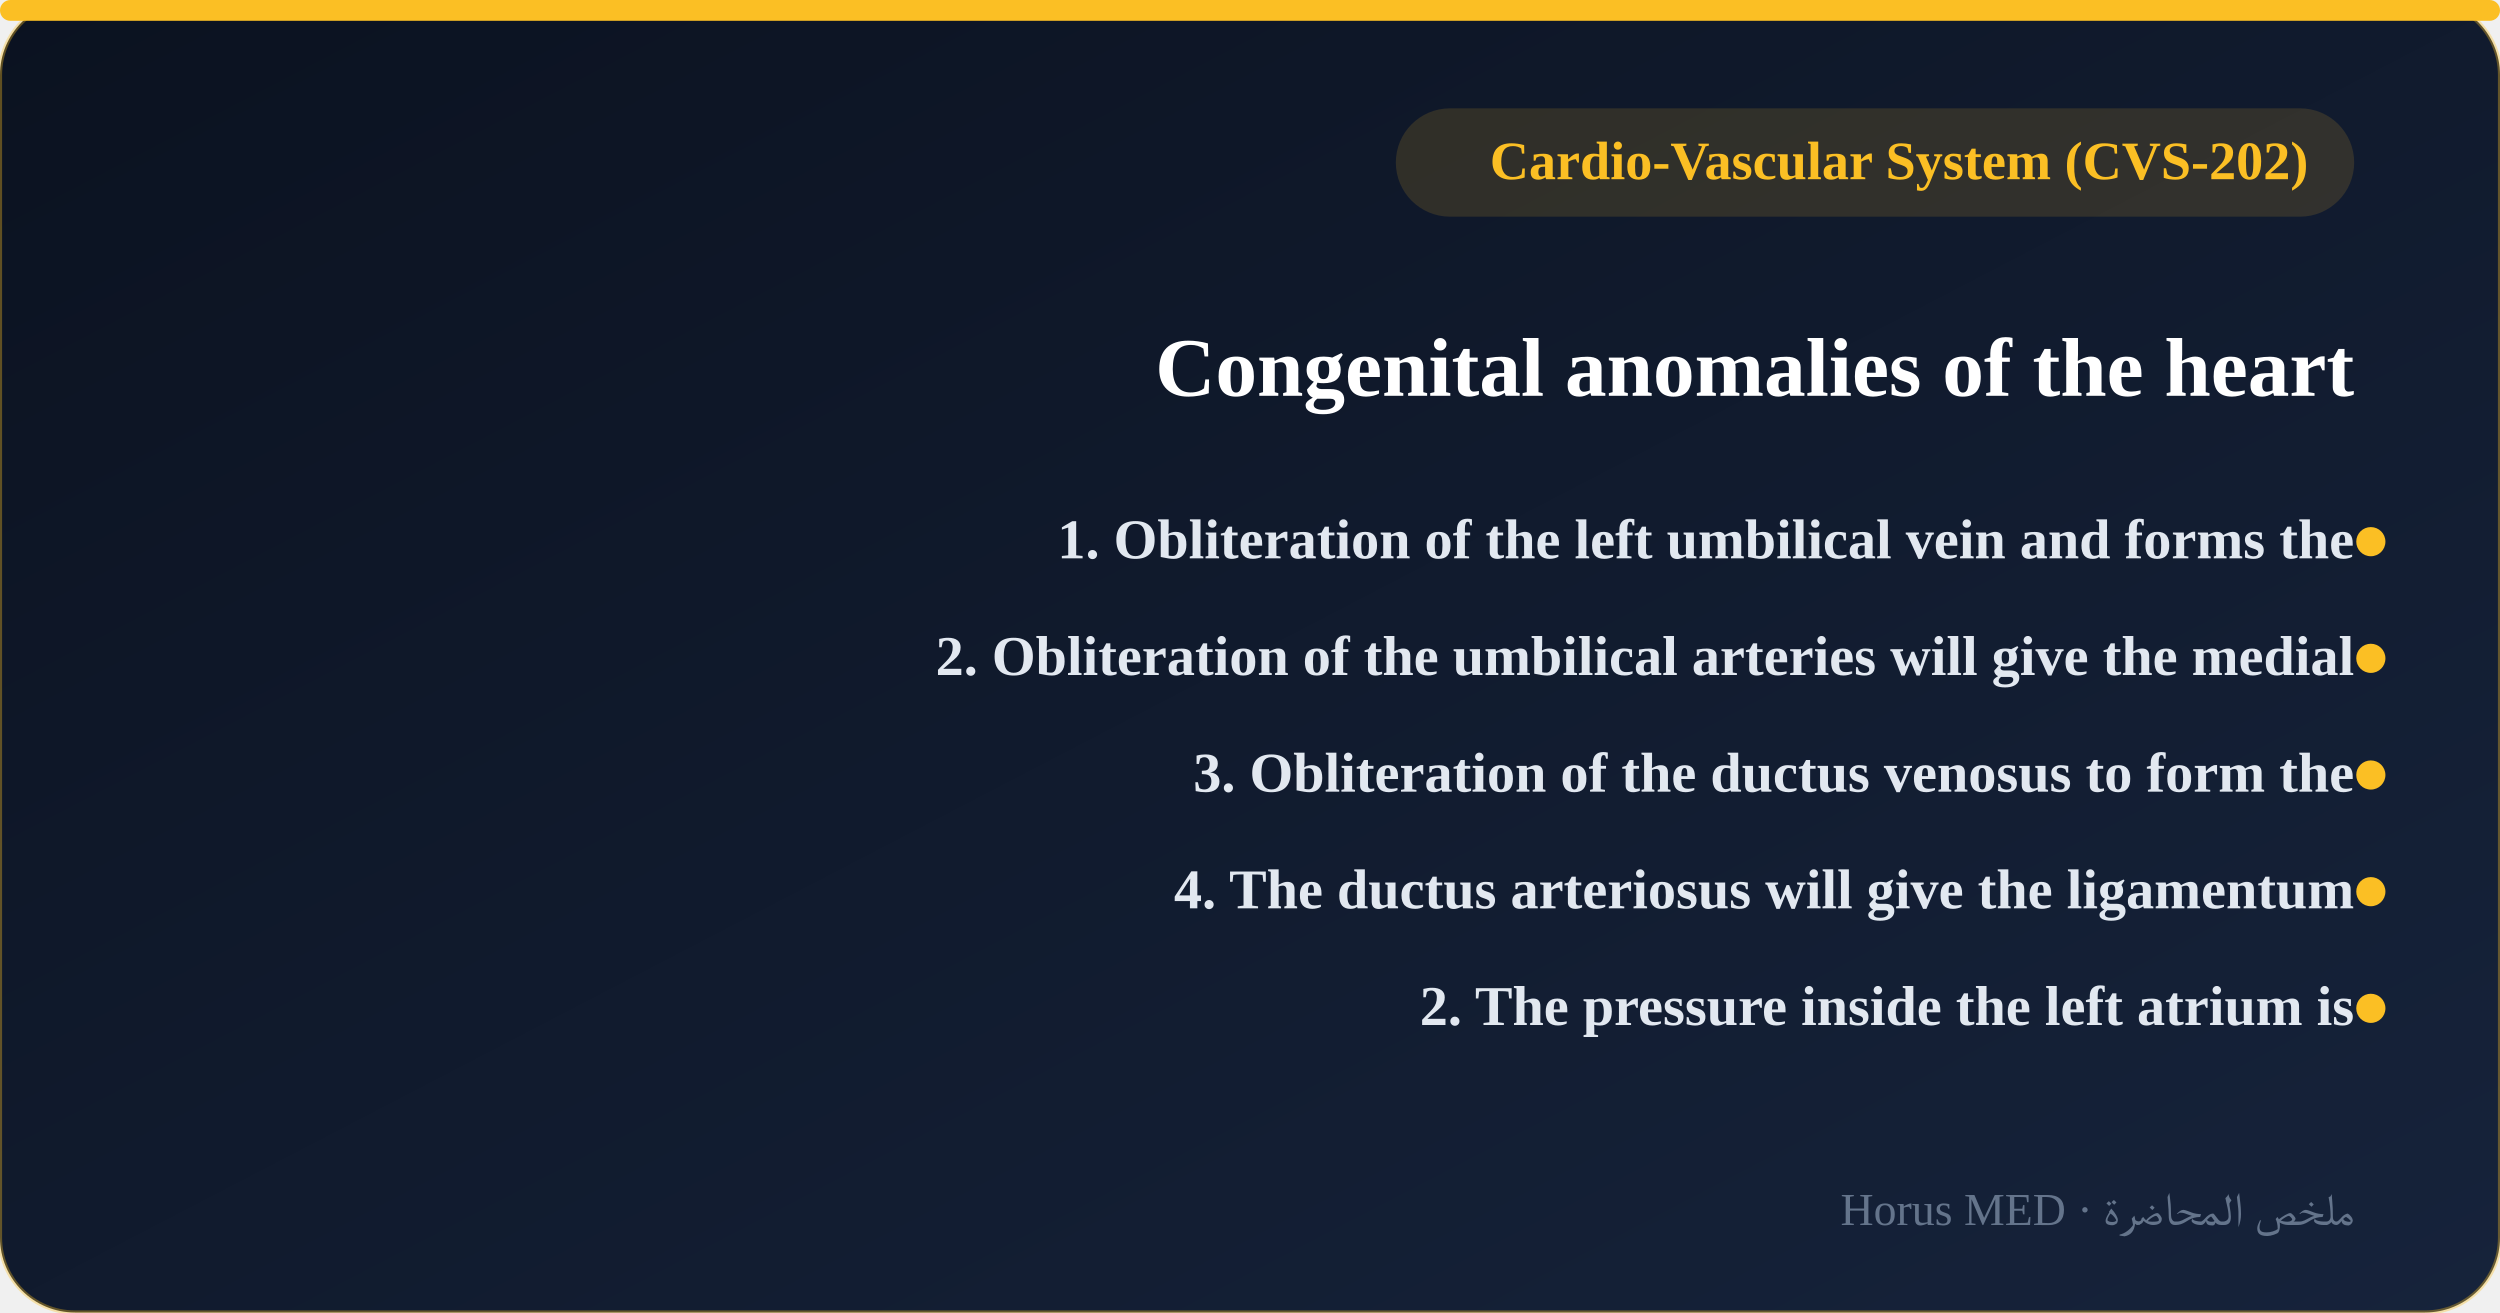
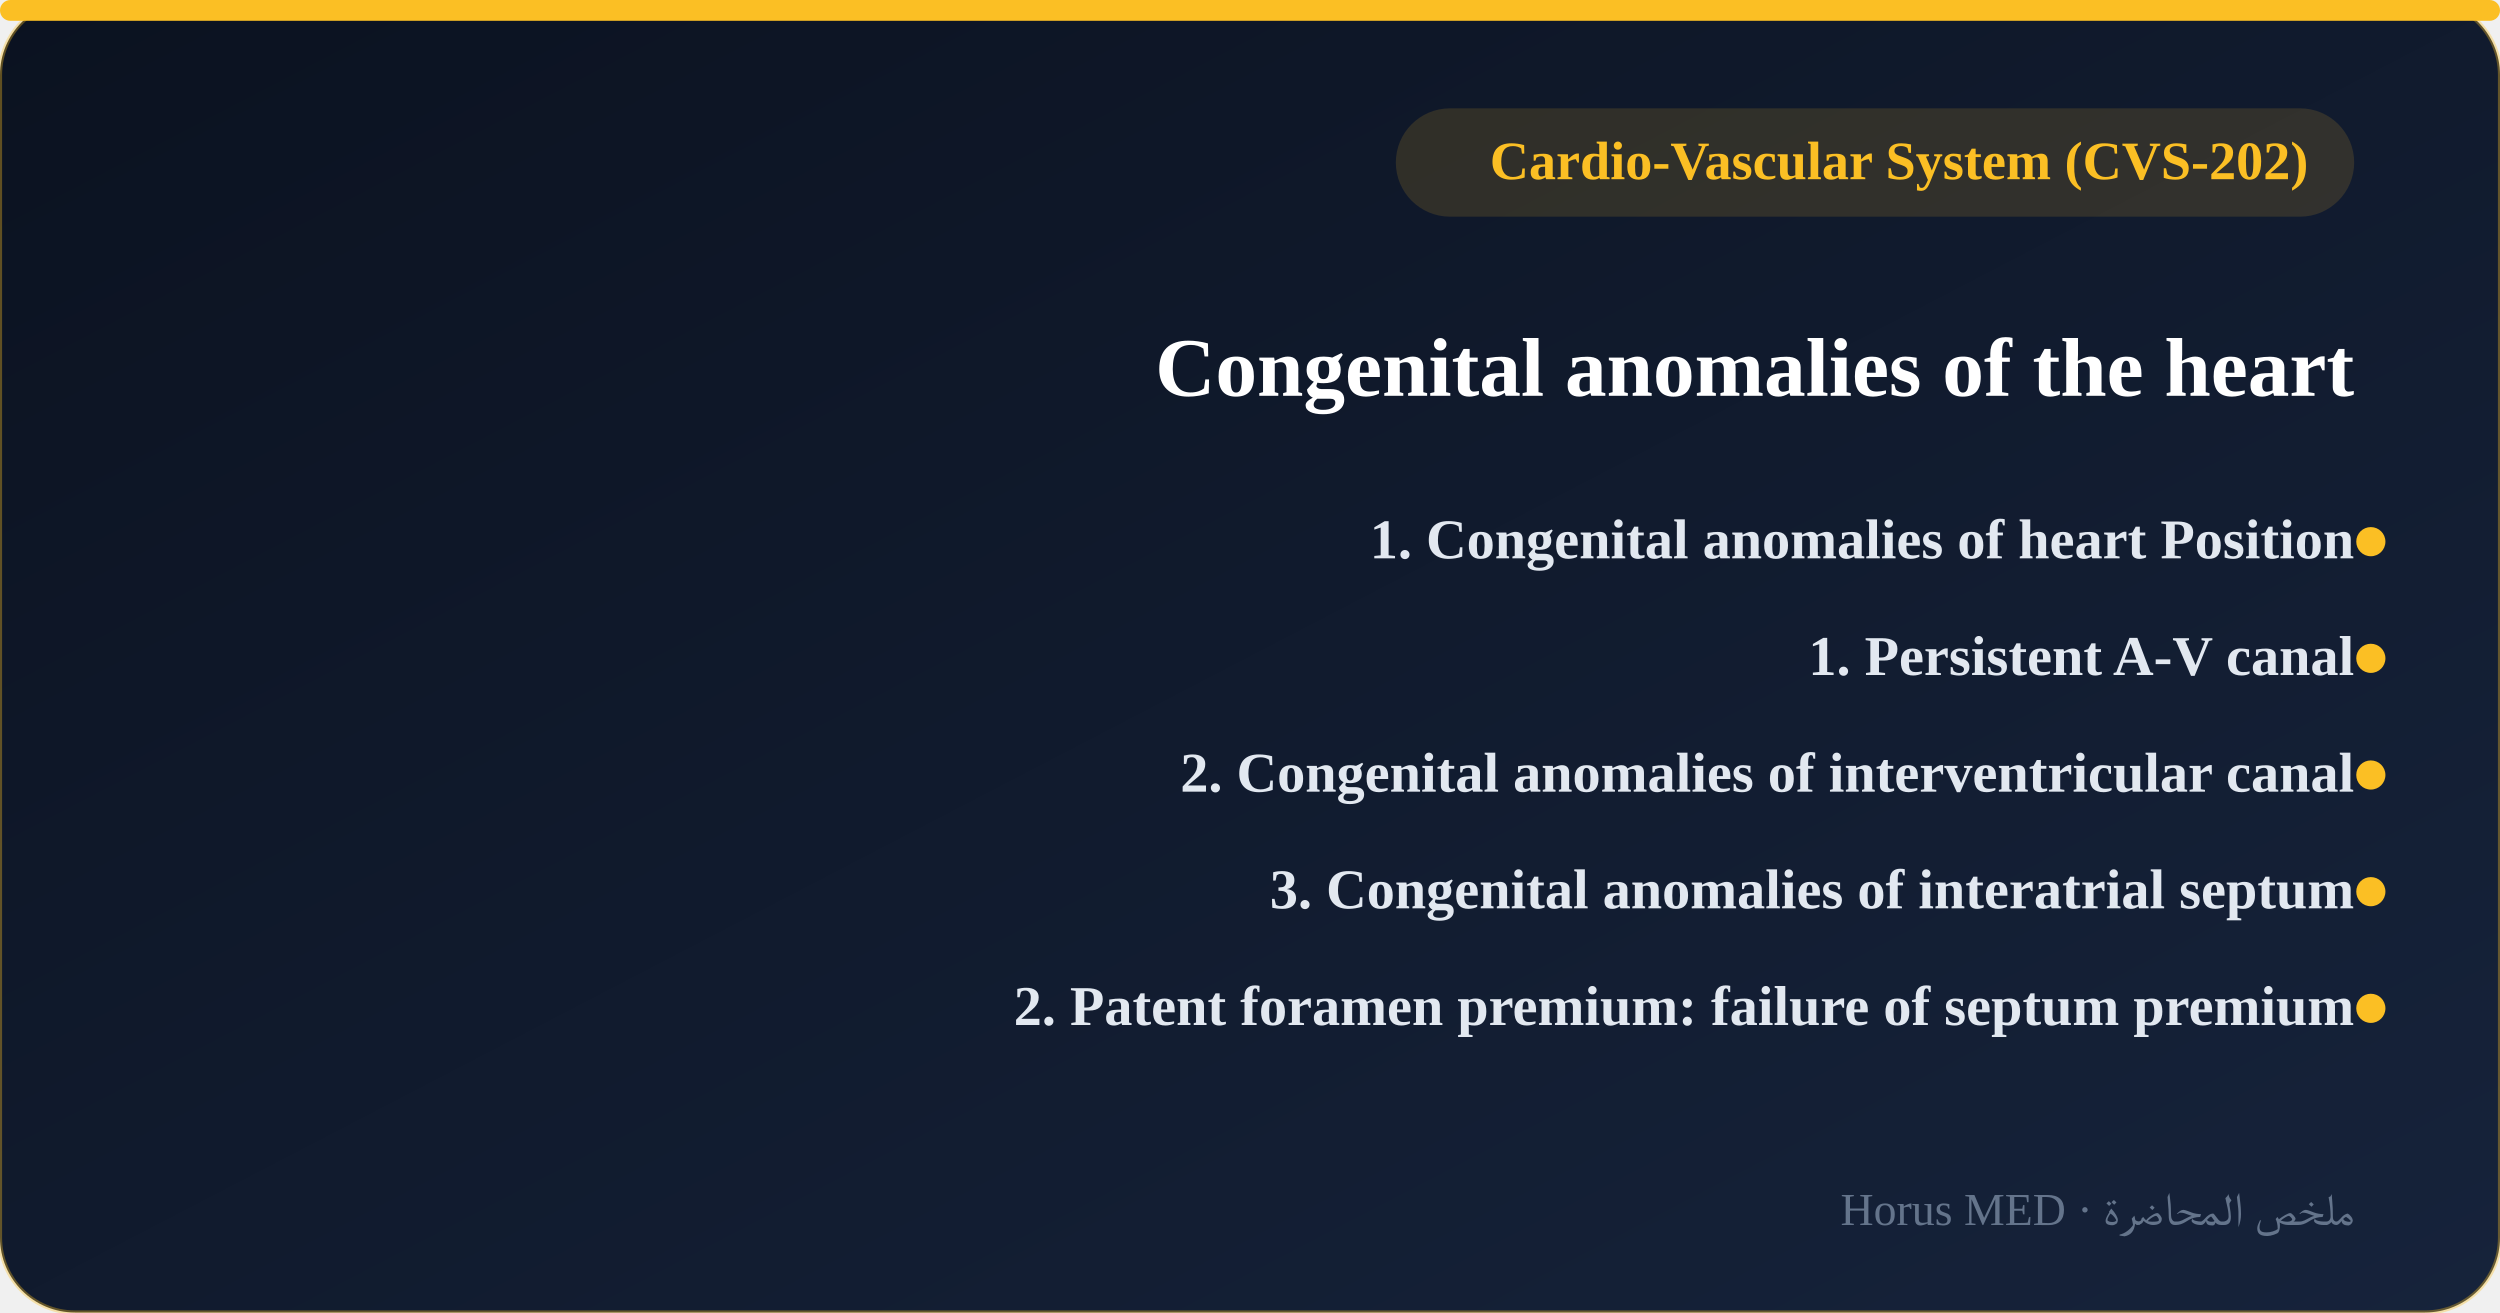
<svg xmlns="http://www.w3.org/2000/svg" width="1200" height="630" viewBox="0 0 1200 630">
  <defs>
    <linearGradient id="bg" x1="0" y1="0" x2="1" y2="1">
      <stop offset="0" stop-color="#0b1220" />
      <stop offset="1" stop-color="#16233b" />
    </linearGradient>
  </defs>
  <rect width="1200" height="630" rx="36" fill="url(#bg)" />
  <rect width="1200" height="630" rx="36" fill="none" stroke="#fbbf24" stroke-opacity="0.35" stroke-width="2" />
  <rect x="0" y="0" width="1200" height="10" rx="5" fill="#fbbf24" />
  <rect x="670" y="52" width="460" height="52" rx="26" fill="#fbbf24" fill-opacity="0.14" />
  <text x="1108" y="86" text-anchor="end" font-size="26" fill="#fbbf24" font-weight="700">Cardio-Vascular System (CVS-202)</text>
  <text x="1130" y="190" text-anchor="end" font-size="40" fill="#ffffff" font-weight="800">
    <tspan x="1130" dy="0">Congenital anomalies of the heart</tspan>
  </text>
  <circle cx="1138" cy="260" r="7" fill="#fbbf24" />
-   <text x="1130" y="268" text-anchor="end" font-size="27" fill="#e2e8f0" font-weight="600">1. Obliteration of the left umbilical vein and forms the</text>
+   <text x="1130" y="268" text-anchor="end" font-size="27" fill="#e2e8f0" font-weight="600">1. Congenital anomalies of heart Position</text>
  <circle cx="1138" cy="316" r="7" fill="#fbbf24" />
-   <text x="1130" y="324" text-anchor="end" font-size="27" fill="#e2e8f0" font-weight="600">2. Obliteration of the umbilical arteries will give the medial</text>
+   <text x="1130" y="324" text-anchor="end" font-size="27" fill="#e2e8f0" font-weight="600">1. Persistent A-V canal</text>
  <circle cx="1138" cy="372" r="7" fill="#fbbf24" />
-   <text x="1130" y="380" text-anchor="end" font-size="27" fill="#e2e8f0" font-weight="600">3. Obliteration of the ductus venosus to form the</text>
+   <text x="1130" y="380" text-anchor="end" font-size="27" fill="#e2e8f0" font-weight="600">2. Congenital anomalies of interventricular canal</text>
  <circle cx="1138" cy="428" r="7" fill="#fbbf24" />
-   <text x="1130" y="436" text-anchor="end" font-size="27" fill="#e2e8f0" font-weight="600">4. The ductus arteriosus will give the ligamentum</text>
+   <text x="1130" y="436" text-anchor="end" font-size="27" fill="#e2e8f0" font-weight="600">3. Congenital anomalies of interatrial septum</text>
  <circle cx="1138" cy="484" r="7" fill="#fbbf24" />
-   <text x="1130" y="492" text-anchor="end" font-size="27" fill="#e2e8f0" font-weight="600">2. The pressure inside the left atrium is</text>
+   <text x="1130" y="492" text-anchor="end" font-size="27" fill="#e2e8f0" font-weight="600">2. Patent foramen premium: failure of septum premium</text>
  <text x="1130" y="588" text-anchor="end" font-size="22" fill="#64748b">Horus MED · ملخص المحاضرة</text>
</svg>
